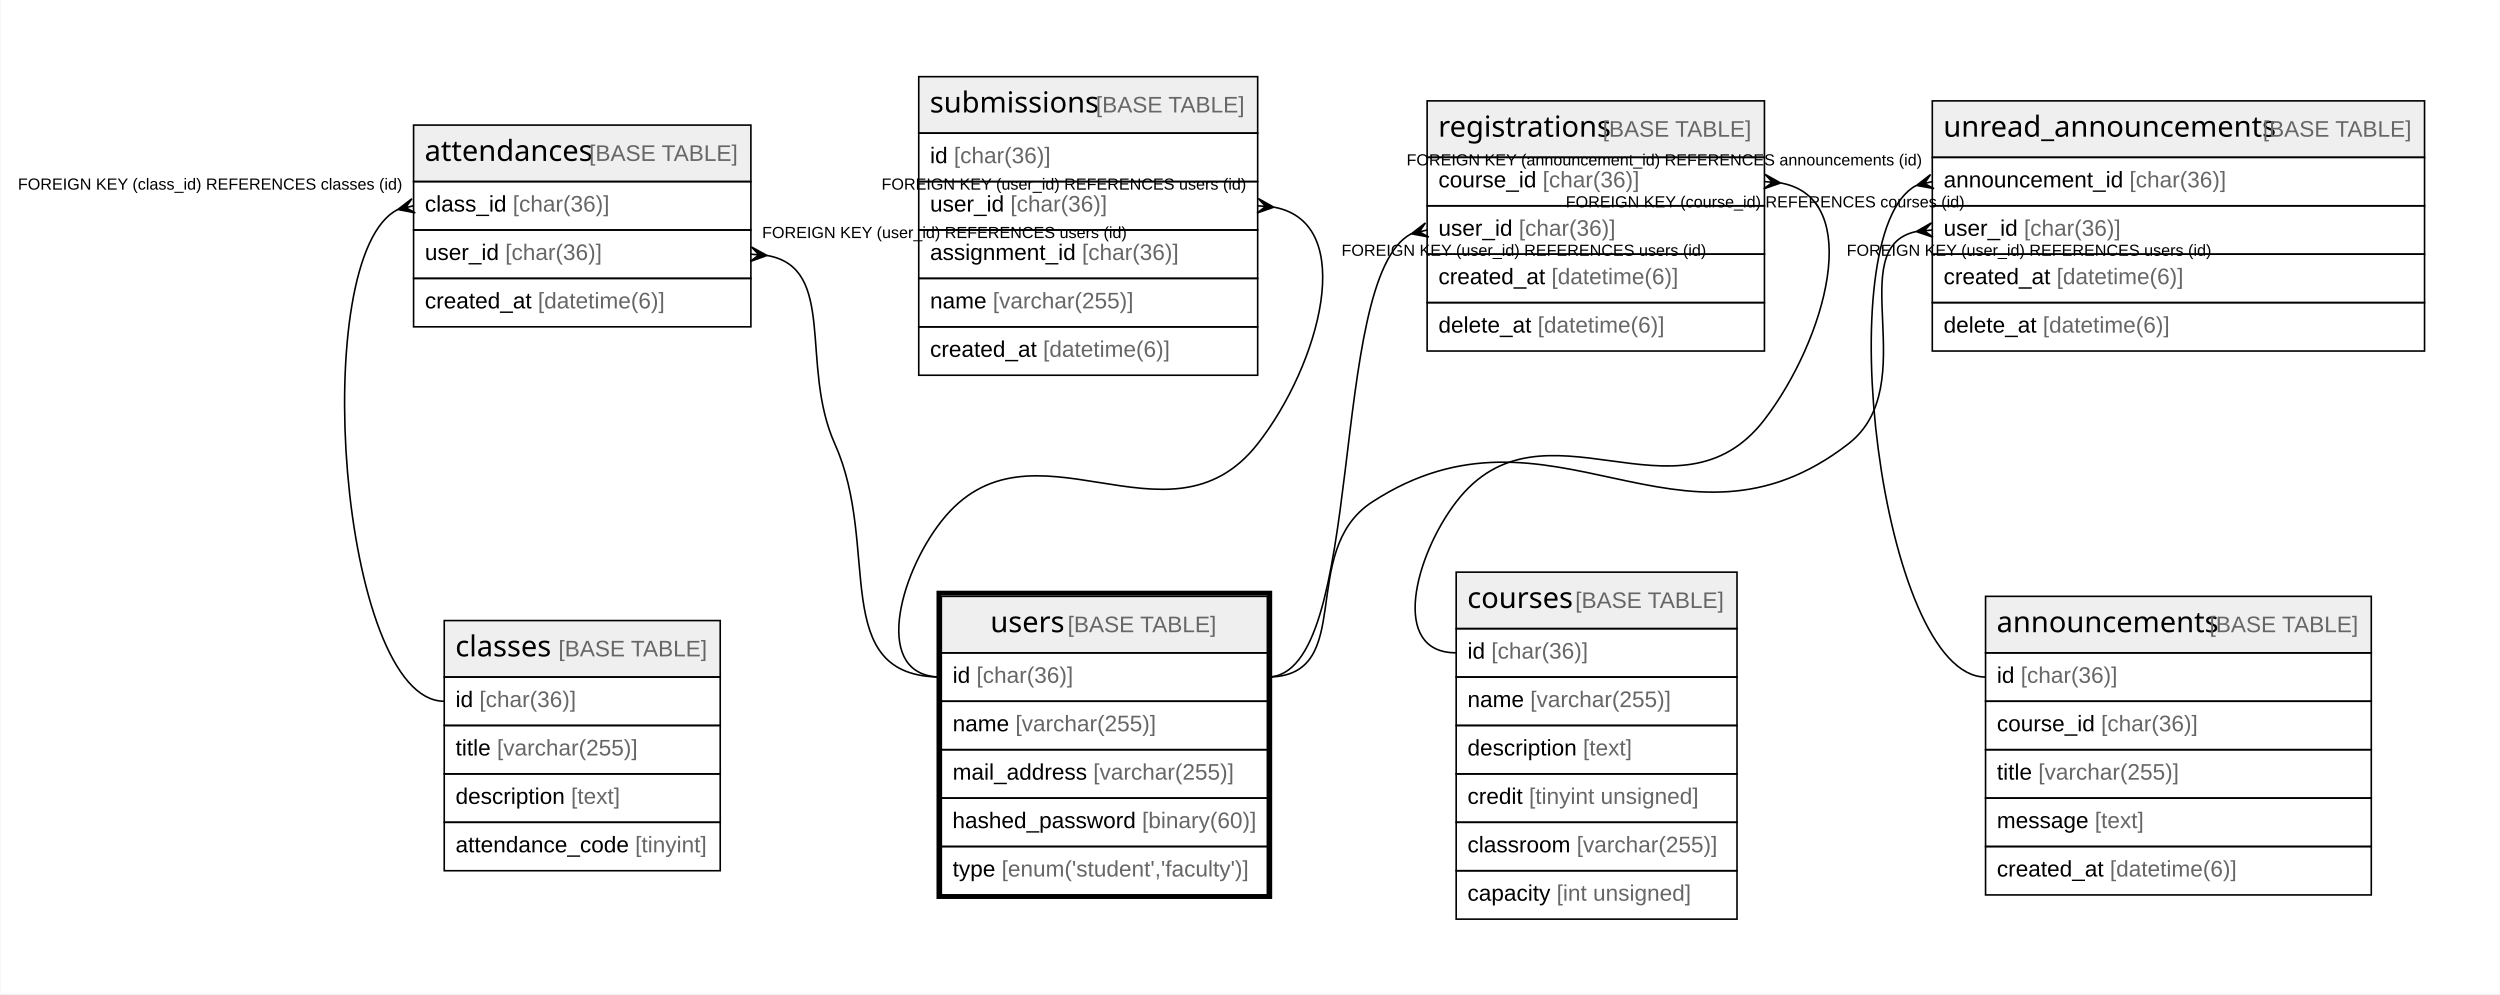
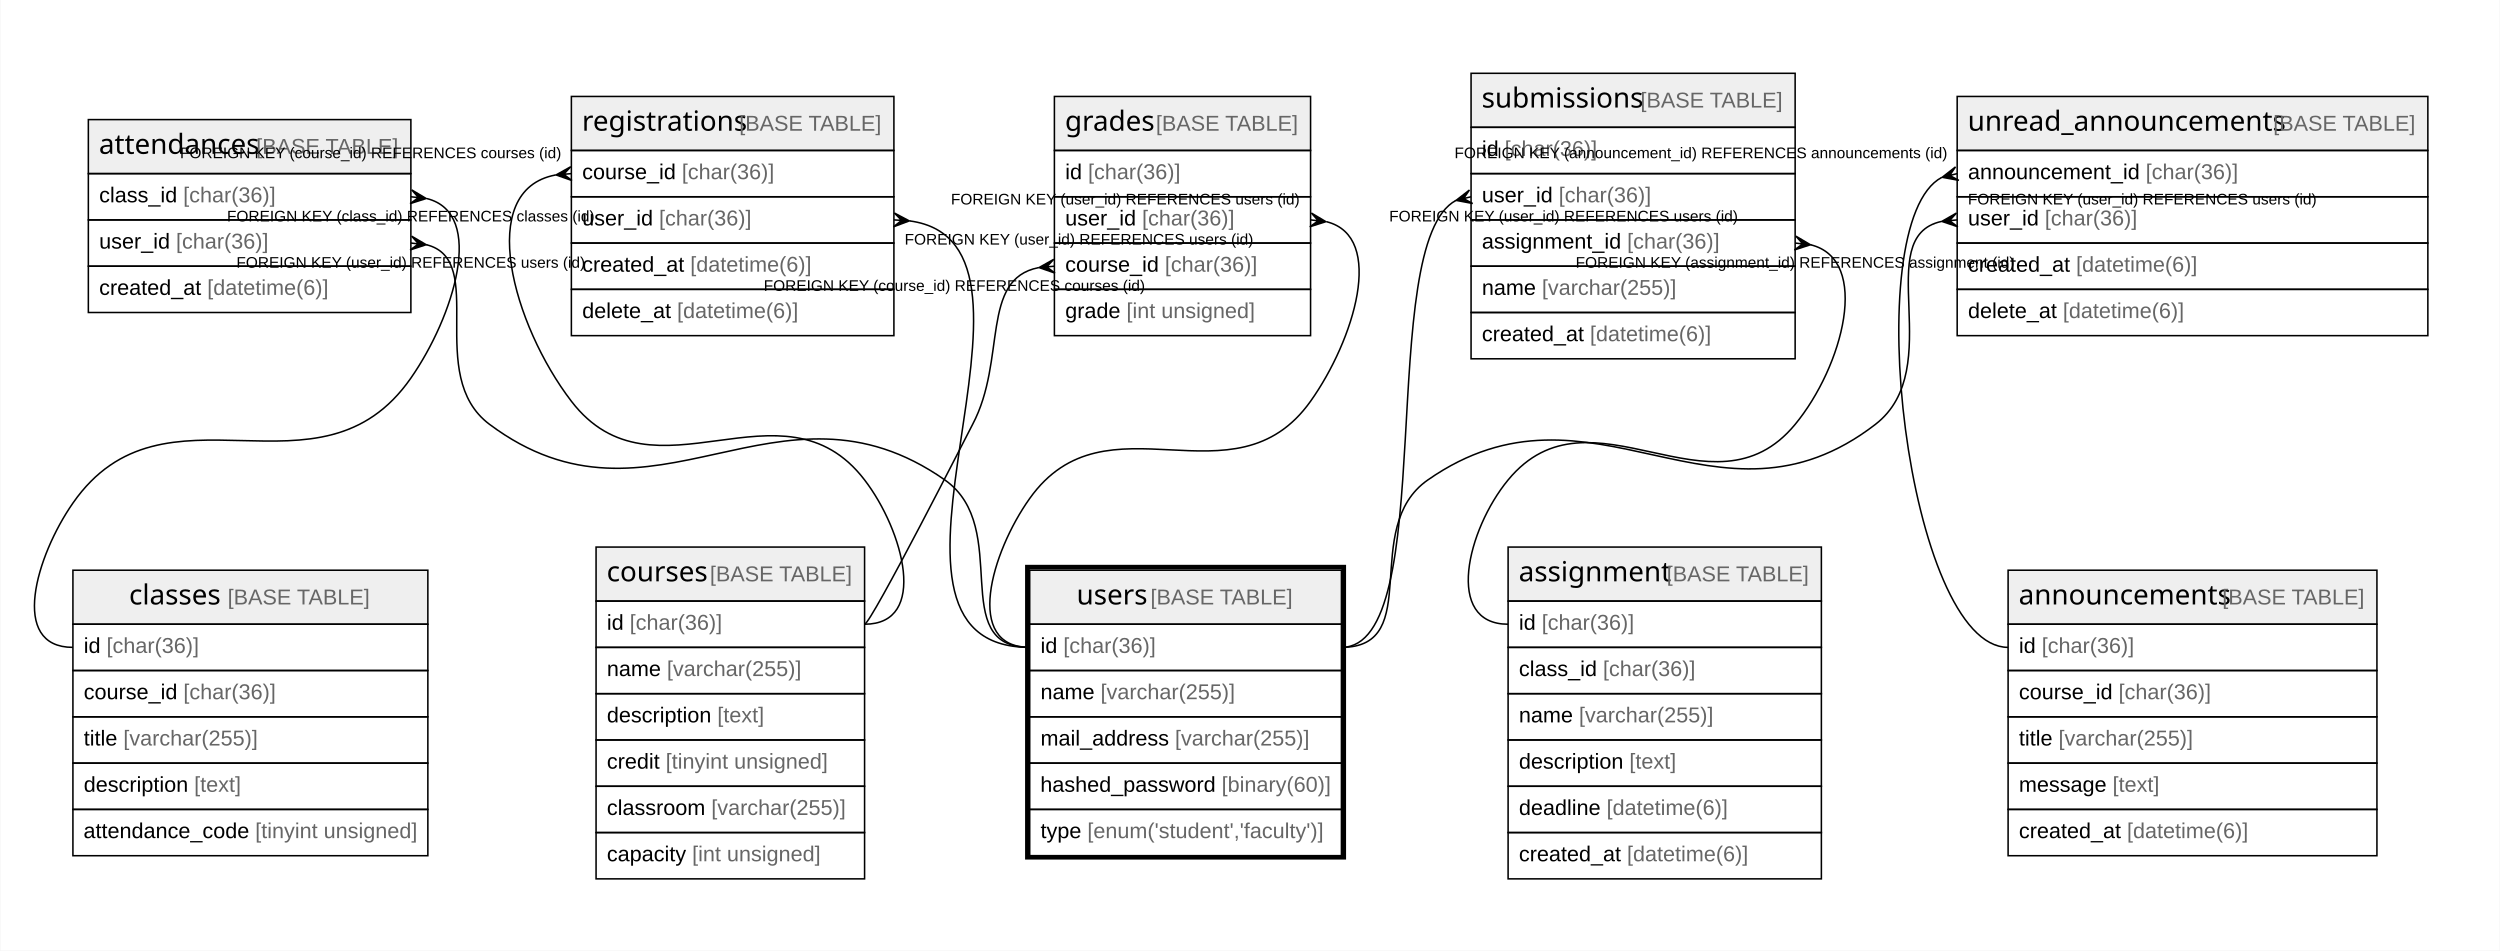
- <svg xmlns="http://www.w3.org/2000/svg" width="1549pt" height="616pt" viewBox="0.00 0.00 1548.50 616.00">
+ <svg xmlns="http://www.w3.org/2000/svg" width="1620pt" height="616pt" viewBox="0.00 0.00 1619.50 616.00">
  <g id="graph0" class="graph" transform="scale(1 1) rotate(0) translate(4 612)">
-     <polygon fill="#ffffff" stroke="transparent" points="-4,4 -4,-612 1544.5,-612 1544.5,4 -4,4" />
+     <polygon fill="#ffffff" stroke="transparent" points="-4,4 -4,-612 1615.5,-612 1615.5,4 -4,4" />
    <g id="node1" class="node">
-       <polygon fill="#efefef" stroke="transparent" points="579,-207.5 579,-242.5 781,-242.5 781,-207.5 579,-207.5" />
-       <polygon fill="none" stroke="#000000" points="579,-207.5 579,-242.5 781,-242.5 781,-207.5 579,-207.5" />
-       <text text-anchor="start" x="609.371" y="-220.3" font-family="Arial Bold" font-size="18.00" fill="#000000">users</text>
-       <text text-anchor="start" x="653.375" y="-220.3" font-family="Arial" font-size="14.00" fill="#000000"> </text>
-       <text text-anchor="start" x="657.266" y="-220.3" font-family="Arial" font-size="14.00" fill="#666666">[BASE TABLE]</text>
-       <polygon fill="none" stroke="#000000" points="579,-177.5 579,-207.5 781,-207.5 781,-177.5 579,-177.5" />
-       <text text-anchor="start" x="586" y="-188.9" font-family="Arial" font-size="14.00" fill="#000000">id </text>
-       <text text-anchor="start" x="600.78" y="-188.9" font-family="Arial" font-size="14.00" fill="#666666">[char(36)]</text>
-       <polygon fill="none" stroke="#000000" points="579,-147.5 579,-177.5 781,-177.5 781,-147.5 579,-147.5" />
-       <text text-anchor="start" x="586" y="-158.9" font-family="Arial" font-size="14.00" fill="#000000">name </text>
-       <text text-anchor="start" x="624.899" y="-158.9" font-family="Arial" font-size="14.00" fill="#666666">[varchar(255)]</text>
-       <polygon fill="none" stroke="#000000" points="579,-117.5 579,-147.5 781,-147.5 781,-117.5 579,-117.5" />
-       <text text-anchor="start" x="586" y="-128.9" font-family="Arial" font-size="14.00" fill="#000000">mail_address </text>
-       <text text-anchor="start" x="673.121" y="-128.9" font-family="Arial" font-size="14.00" fill="#666666">[varchar(255)]</text>
-       <polygon fill="none" stroke="#000000" points="579,-87.5 579,-117.5 781,-117.5 781,-87.5 579,-87.5" />
-       <text text-anchor="start" x="585.867" y="-98.9" font-family="Arial" font-size="14.00" fill="#000000">hashed_password </text>
-       <text text-anchor="start" x="703.351" y="-98.9" font-family="Arial" font-size="14.00" fill="#666666">[binary(60)]</text>
-       <polygon fill="none" stroke="#000000" points="579,-57.5 579,-87.5 781,-87.5 781,-57.5 579,-57.5" />
-       <text text-anchor="start" x="586" y="-68.9" font-family="Arial" font-size="14.00" fill="#000000">type </text>
-       <text text-anchor="start" x="616.346" y="-68.9" font-family="Arial" font-size="14.00" fill="#666666">[enum('student','faculty')]</text>
-       <polygon fill="none" stroke="#000000" stroke-width="3" points="577.5,-56.5 577.5,-244.5 782.5,-244.5 782.5,-56.5 577.5,-56.5" />
+       <polygon fill="#efefef" stroke="transparent" points="663,-207.5 663,-242.5 865,-242.5 865,-207.5 663,-207.5" />
+       <polygon fill="none" stroke="#000000" points="663,-207.5 663,-242.5 865,-242.5 865,-207.5 663,-207.5" />
+       <text text-anchor="start" x="693.371" y="-220.3" font-family="Arial Bold" font-size="18.00" fill="#000000">users</text>
+       <text text-anchor="start" x="737.375" y="-220.3" font-family="Arial" font-size="14.00" fill="#000000"> </text>
+       <text text-anchor="start" x="741.266" y="-220.3" font-family="Arial" font-size="14.00" fill="#666666">[BASE TABLE]</text>
+       <polygon fill="none" stroke="#000000" points="663,-177.5 663,-207.5 865,-207.5 865,-177.5 663,-177.5" />
+       <text text-anchor="start" x="670" y="-188.9" font-family="Arial" font-size="14.00" fill="#000000">id </text>
+       <text text-anchor="start" x="684.78" y="-188.9" font-family="Arial" font-size="14.00" fill="#666666">[char(36)]</text>
+       <polygon fill="none" stroke="#000000" points="663,-147.5 663,-177.5 865,-177.5 865,-147.5 663,-147.5" />
+       <text text-anchor="start" x="670" y="-158.9" font-family="Arial" font-size="14.00" fill="#000000">name </text>
+       <text text-anchor="start" x="708.899" y="-158.9" font-family="Arial" font-size="14.00" fill="#666666">[varchar(255)]</text>
+       <polygon fill="none" stroke="#000000" points="663,-117.5 663,-147.5 865,-147.5 865,-117.5 663,-117.5" />
+       <text text-anchor="start" x="670" y="-128.9" font-family="Arial" font-size="14.00" fill="#000000">mail_address </text>
+       <text text-anchor="start" x="757.121" y="-128.9" font-family="Arial" font-size="14.00" fill="#666666">[varchar(255)]</text>
+       <polygon fill="none" stroke="#000000" points="663,-87.5 663,-117.5 865,-117.5 865,-87.5 663,-87.5" />
+       <text text-anchor="start" x="669.867" y="-98.9" font-family="Arial" font-size="14.00" fill="#000000">hashed_password </text>
+       <text text-anchor="start" x="787.351" y="-98.9" font-family="Arial" font-size="14.00" fill="#666666">[binary(60)]</text>
+       <polygon fill="none" stroke="#000000" points="663,-57.5 663,-87.5 865,-87.5 865,-57.5 663,-57.5" />
+       <text text-anchor="start" x="670" y="-68.9" font-family="Arial" font-size="14.00" fill="#000000">type </text>
+       <text text-anchor="start" x="700.346" y="-68.9" font-family="Arial" font-size="14.00" fill="#666666">[enum('student','faculty')]</text>
+       <polygon fill="none" stroke="#000000" stroke-width="3" points="661.5,-56.5 661.5,-244.5 866.5,-244.5 866.5,-56.5 661.5,-56.5" />
    </g>
    <g id="node2" class="node">
-       <polygon fill="#efefef" stroke="transparent" points="252,-499.5 252,-534.5 461,-534.5 461,-499.5 252,-499.5" />
-       <polygon fill="none" stroke="#000000" points="252,-499.5 252,-534.5 461,-534.5 461,-499.5 252,-499.5" />
-       <text text-anchor="start" x="258.849" y="-512.3" font-family="Arial Bold" font-size="18.00" fill="#000000">attendances</text>
-       <text text-anchor="start" x="356.897" y="-512.3" font-family="Arial" font-size="14.00" fill="#000000"> </text>
-       <text text-anchor="start" x="360.788" y="-512.3" font-family="Arial" font-size="14.00" fill="#666666">[BASE TABLE]</text>
-       <polygon fill="none" stroke="#000000" points="252,-469.5 252,-499.5 461,-499.5 461,-469.5 252,-469.5" />
-       <text text-anchor="start" x="259" y="-480.9" font-family="Arial" font-size="14.00" fill="#000000">class_id </text>
-       <text text-anchor="start" x="313.452" y="-480.9" font-family="Arial" font-size="14.00" fill="#666666">[char(36)]</text>
-       <polygon fill="none" stroke="#000000" points="252,-439.5 252,-469.5 461,-469.5 461,-439.5 252,-439.5" />
-       <text text-anchor="start" x="259" y="-450.9" font-family="Arial" font-size="14.00" fill="#000000">user_id </text>
-       <text text-anchor="start" x="308.788" y="-450.9" font-family="Arial" font-size="14.00" fill="#666666">[char(36)]</text>
-       <polygon fill="none" stroke="#000000" points="252,-409.5 252,-439.5 461,-439.5 461,-409.5 252,-409.5" />
-       <text text-anchor="start" x="259" y="-420.9" font-family="Arial" font-size="14.00" fill="#000000">created_at </text>
-       <text text-anchor="start" x="329.028" y="-420.9" font-family="Arial" font-size="14.00" fill="#666666">[datetime(6)]</text>
+       <polygon fill="#efefef" stroke="transparent" points="53,-499.5 53,-534.5 262,-534.5 262,-499.5 53,-499.5" />
+       <polygon fill="none" stroke="#000000" points="53,-499.5 53,-534.5 262,-534.5 262,-499.5 53,-499.5" />
+       <text text-anchor="start" x="59.849" y="-512.3" font-family="Arial Bold" font-size="18.00" fill="#000000">attendances</text>
+       <text text-anchor="start" x="157.897" y="-512.3" font-family="Arial" font-size="14.00" fill="#000000"> </text>
+       <text text-anchor="start" x="161.788" y="-512.3" font-family="Arial" font-size="14.00" fill="#666666">[BASE TABLE]</text>
+       <polygon fill="none" stroke="#000000" points="53,-469.5 53,-499.5 262,-499.5 262,-469.5 53,-469.5" />
+       <text text-anchor="start" x="60" y="-480.9" font-family="Arial" font-size="14.00" fill="#000000">class_id </text>
+       <text text-anchor="start" x="114.452" y="-480.9" font-family="Arial" font-size="14.00" fill="#666666">[char(36)]</text>
+       <polygon fill="none" stroke="#000000" points="53,-439.5 53,-469.5 262,-469.5 262,-439.5 53,-439.5" />
+       <text text-anchor="start" x="60" y="-450.9" font-family="Arial" font-size="14.00" fill="#000000">user_id </text>
+       <text text-anchor="start" x="109.788" y="-450.9" font-family="Arial" font-size="14.00" fill="#666666">[char(36)]</text>
+       <polygon fill="none" stroke="#000000" points="53,-409.5 53,-439.5 262,-439.5 262,-409.5 53,-409.5" />
+       <text text-anchor="start" x="60" y="-420.9" font-family="Arial" font-size="14.00" fill="#000000">created_at </text>
+       <text text-anchor="start" x="130.028" y="-420.9" font-family="Arial" font-size="14.00" fill="#666666">[datetime(6)]</text>
    </g>
    <g id="edge1" class="edge">
-       <path fill="none" stroke="#000000" d="M471.012,-453.706C514.646,-446.123 491.09,-385.728 513,-337 541.954,-272.606 508.396,-192.5 579,-192.5" />
-       <polygon fill="#000000" stroke="#000000" points="470.969,-453.709 460.644,-450.014 465.984,-454.105 461,-454.5 461,-454.5 461,-454.5 465.984,-454.105 461.356,-458.986 470.969,-453.709 470.969,-453.709" />
-       <text text-anchor="start" x="467.945" y="-464.5" font-family="Arial" font-size="10.00" fill="#000000">FOREIGN KEY (user_id) REFERENCES users (id)</text>
+       <path fill="none" stroke="#000000" d="M271.966,-453.435C312.512,-443.636 270.413,-368.798 313,-337 418.836,-257.976 499.854,-376.832 608,-301 652.266,-269.961 608.936,-192.5 663,-192.5" />
+       <polygon fill="#000000" stroke="#000000" points="271.943,-453.437 261.522,-450.026 266.972,-453.969 262,-454.5 262,-454.5 262,-454.5 266.972,-453.969 262.478,-458.974 271.943,-453.437 271.943,-453.437" />
+       <text text-anchor="start" x="148.945" y="-438.5" font-family="Arial" font-size="10.00" fill="#000000">FOREIGN KEY (user_id) REFERENCES users (id)</text>
    </g>
    <g id="node3" class="node">
-       <polygon fill="#efefef" stroke="transparent" points="271,-192.5 271,-227.5 442,-227.5 442,-192.5 271,-192.5" />
-       <polygon fill="none" stroke="#000000" points="271,-192.5 271,-227.5 442,-227.5 442,-192.5 271,-192.5" />
-       <text text-anchor="start" x="277.87" y="-205.3" font-family="Arial Bold" font-size="18.00" fill="#000000">classes</text>
-       <text text-anchor="start" x="337.876" y="-205.3" font-family="Arial" font-size="14.00" fill="#000000"> </text>
-       <text text-anchor="start" x="341.767" y="-205.3" font-family="Arial" font-size="14.00" fill="#666666">[BASE TABLE]</text>
-       <polygon fill="none" stroke="#000000" points="271,-162.5 271,-192.5 442,-192.5 442,-162.5 271,-162.5" />
-       <text text-anchor="start" x="278" y="-173.9" font-family="Arial" font-size="14.00" fill="#000000">id </text>
-       <text text-anchor="start" x="292.78" y="-173.9" font-family="Arial" font-size="14.00" fill="#666666">[char(36)]</text>
-       <polygon fill="none" stroke="#000000" points="271,-132.5 271,-162.5 442,-162.5 442,-132.5 271,-132.5" />
-       <text text-anchor="start" x="278" y="-143.9" font-family="Arial" font-size="14.00" fill="#000000">title </text>
-       <text text-anchor="start" x="303.668" y="-143.9" font-family="Arial" font-size="14.00" fill="#666666">[varchar(255)]</text>
-       <polygon fill="none" stroke="#000000" points="271,-102.5 271,-132.5 442,-132.5 442,-102.5 271,-102.5" />
-       <text text-anchor="start" x="278" y="-113.9" font-family="Arial" font-size="14.00" fill="#000000">description </text>
-       <text text-anchor="start" x="349.568" y="-113.9" font-family="Arial" font-size="14.00" fill="#666666">[text]</text>
-       <polygon fill="none" stroke="#000000" points="271,-72.5 271,-102.5 442,-102.5 442,-72.5 271,-72.5" />
-       <text text-anchor="start" x="278" y="-83.9" font-family="Arial" font-size="14.00" fill="#000000">attendance_code </text>
-       <text text-anchor="start" x="389.28" y="-83.9" font-family="Arial" font-size="14.00" fill="#666666">[tinyint]</text>
+       <polygon fill="#efefef" stroke="transparent" points="43,-207.5 43,-242.5 273,-242.5 273,-207.5 43,-207.5" />
+       <polygon fill="none" stroke="#000000" points="43,-207.5 43,-242.5 273,-242.5 273,-207.5 43,-207.5" />
+       <text text-anchor="start" x="79.37" y="-220.3" font-family="Arial Bold" font-size="18.00" fill="#000000">classes</text>
+       <text text-anchor="start" x="139.376" y="-220.3" font-family="Arial" font-size="14.00" fill="#000000"> </text>
+       <text text-anchor="start" x="143.267" y="-220.3" font-family="Arial" font-size="14.00" fill="#666666">[BASE TABLE]</text>
+       <polygon fill="none" stroke="#000000" points="43,-177.5 43,-207.5 273,-207.5 273,-177.5 43,-177.5" />
+       <text text-anchor="start" x="50" y="-188.9" font-family="Arial" font-size="14.00" fill="#000000">id </text>
+       <text text-anchor="start" x="64.78" y="-188.9" font-family="Arial" font-size="14.00" fill="#666666">[char(36)]</text>
+       <polygon fill="none" stroke="#000000" points="43,-147.5 43,-177.5 273,-177.5 273,-147.5 43,-147.5" />
+       <text text-anchor="start" x="50" y="-158.9" font-family="Arial" font-size="14.00" fill="#000000">course_id </text>
+       <text text-anchor="start" x="114.571" y="-158.9" font-family="Arial" font-size="14.00" fill="#666666">[char(36)]</text>
+       <polygon fill="none" stroke="#000000" points="43,-117.5 43,-147.5 273,-147.5 273,-117.5 43,-117.5" />
+       <text text-anchor="start" x="50" y="-128.9" font-family="Arial" font-size="14.00" fill="#000000">title </text>
+       <text text-anchor="start" x="75.668" y="-128.9" font-family="Arial" font-size="14.00" fill="#666666">[varchar(255)]</text>
+       <polygon fill="none" stroke="#000000" points="43,-87.5 43,-117.5 273,-117.5 273,-87.5 43,-87.5" />
+       <text text-anchor="start" x="50" y="-98.9" font-family="Arial" font-size="14.00" fill="#000000">description </text>
+       <text text-anchor="start" x="121.568" y="-98.9" font-family="Arial" font-size="14.00" fill="#666666">[text]</text>
+       <polygon fill="none" stroke="#000000" points="43,-57.5 43,-87.5 273,-87.5 273,-57.5 43,-57.5" />
+       <text text-anchor="start" x="49.843" y="-68.9" font-family="Arial" font-size="14.00" fill="#000000">attendance_code </text>
+       <text text-anchor="start" x="161.123" y="-68.9" font-family="Arial" font-size="14.00" fill="#666666">[tinyint unsigned]</text>
    </g>
    <g id="edge2" class="edge">
-       <path fill="none" stroke="#000000" d="M242.258,-482.205C185.704,-454.112 206.118,-177.5 271,-177.5" />
-       <polygon fill="#000000" stroke="#000000" points="242.266,-482.207 250.968,-488.88 247.133,-483.354 252,-484.5 252,-484.5 252,-484.5 247.133,-483.354 253.032,-480.12 242.266,-482.207 242.266,-482.207" />
-       <text text-anchor="start" x="6.835" y="-494.5" font-family="Arial" font-size="10.00" fill="#000000">FOREIGN KEY (class_id) REFERENCES classes (id)</text>
+       <path fill="none" stroke="#000000" d="M272.422,-483.31C310.859,-473.595 289.627,-406.675 262,-367 202.697,-281.836 102.303,-371.164 43,-286 19.253,-251.898 1.444,-192.5 43,-192.5" />
+       <polygon fill="#000000" stroke="#000000" points="271.935,-483.365 261.49,-480.029 266.968,-483.933 262,-484.5 262,-484.5 262,-484.5 266.968,-483.933 262.51,-488.971 271.935,-483.365 271.935,-483.365" />
+       <text text-anchor="start" x="142.834" y="-468.5" font-family="Arial" font-size="10.00" fill="#000000">FOREIGN KEY (class_id) REFERENCES classes (id)</text>
    </g>
    <g id="node4" class="node">
-       <polygon fill="#efefef" stroke="transparent" points="880,-514.5 880,-549.5 1089,-549.5 1089,-514.5 880,-514.5" />
-       <polygon fill="none" stroke="#000000" points="880,-514.5 880,-549.5 1089,-549.5 1089,-514.5 880,-514.5" />
-       <text text-anchor="start" x="886.869" y="-527.3" font-family="Arial Bold" font-size="18.00" fill="#000000">registrations</text>
-       <text text-anchor="start" x="984.877" y="-527.3" font-family="Arial" font-size="14.00" fill="#000000"> </text>
-       <text text-anchor="start" x="988.768" y="-527.3" font-family="Arial" font-size="14.00" fill="#666666">[BASE TABLE]</text>
-       <polygon fill="none" stroke="#000000" points="880,-484.5 880,-514.5 1089,-514.5 1089,-484.5 880,-484.5" />
-       <text text-anchor="start" x="887" y="-495.9" font-family="Arial" font-size="14.00" fill="#000000">course_id </text>
-       <text text-anchor="start" x="951.571" y="-495.9" font-family="Arial" font-size="14.00" fill="#666666">[char(36)]</text>
-       <polygon fill="none" stroke="#000000" points="880,-454.5 880,-484.5 1089,-484.5 1089,-454.5 880,-454.5" />
-       <text text-anchor="start" x="887" y="-465.9" font-family="Arial" font-size="14.00" fill="#000000">user_id </text>
-       <text text-anchor="start" x="936.788" y="-465.9" font-family="Arial" font-size="14.00" fill="#666666">[char(36)]</text>
-       <polygon fill="none" stroke="#000000" points="880,-424.5 880,-454.5 1089,-454.5 1089,-424.5 880,-424.5" />
-       <text text-anchor="start" x="887" y="-435.9" font-family="Arial" font-size="14.00" fill="#000000">created_at </text>
-       <text text-anchor="start" x="957.028" y="-435.9" font-family="Arial" font-size="14.00" fill="#666666">[datetime(6)]</text>
-       <polygon fill="none" stroke="#000000" points="880,-394.5 880,-424.5 1089,-424.5 1089,-394.5 880,-394.5" />
-       <text text-anchor="start" x="887" y="-405.9" font-family="Arial" font-size="14.00" fill="#000000">delete_at </text>
-       <text text-anchor="start" x="948.474" y="-405.9" font-family="Arial" font-size="14.00" fill="#666666">[datetime(6)]</text>
+       <polygon fill="#efefef" stroke="transparent" points="679,-514.5 679,-549.5 845,-549.5 845,-514.5 679,-514.5" />
+       <polygon fill="none" stroke="#000000" points="679,-514.5 679,-549.5 845,-549.5 845,-514.5 679,-514.5" />
+       <text text-anchor="start" x="685.865" y="-527.3" font-family="Arial Bold" font-size="18.00" fill="#000000">grades</text>
+       <text text-anchor="start" x="740.882" y="-527.3" font-family="Arial" font-size="14.00" fill="#000000"> </text>
+       <text text-anchor="start" x="744.772" y="-527.3" font-family="Arial" font-size="14.00" fill="#666666">[BASE TABLE]</text>
+       <polygon fill="none" stroke="#000000" points="679,-484.5 679,-514.5 845,-514.5 845,-484.5 679,-484.5" />
+       <text text-anchor="start" x="686" y="-495.9" font-family="Arial" font-size="14.00" fill="#000000">id </text>
+       <text text-anchor="start" x="700.78" y="-495.9" font-family="Arial" font-size="14.00" fill="#666666">[char(36)]</text>
+       <polygon fill="none" stroke="#000000" points="679,-454.5 679,-484.5 845,-484.5 845,-454.5 679,-454.5" />
+       <text text-anchor="start" x="686" y="-465.9" font-family="Arial" font-size="14.00" fill="#000000">user_id </text>
+       <text text-anchor="start" x="735.788" y="-465.9" font-family="Arial" font-size="14.00" fill="#666666">[char(36)]</text>
+       <polygon fill="none" stroke="#000000" points="679,-424.5 679,-454.5 845,-454.5 845,-424.5 679,-424.5" />
+       <text text-anchor="start" x="686" y="-435.9" font-family="Arial" font-size="14.00" fill="#000000">course_id </text>
+       <text text-anchor="start" x="750.571" y="-435.9" font-family="Arial" font-size="14.00" fill="#666666">[char(36)]</text>
+       <polygon fill="none" stroke="#000000" points="679,-394.5 679,-424.5 845,-424.5 845,-394.5 679,-394.5" />
+       <text text-anchor="start" x="686" y="-405.9" font-family="Arial" font-size="14.00" fill="#000000">grade </text>
+       <text text-anchor="start" x="725.682" y="-405.9" font-family="Arial" font-size="14.00" fill="#666666">[int unsigned]</text>
    </g>
    <g id="edge3" class="edge">
-       <path fill="none" stroke="#000000" d="M870.115,-467.105C817.812,-440.032 842.794,-192.5 781,-192.5" />
-       <polygon fill="#000000" stroke="#000000" points="870.281,-467.146 878.941,-473.873 875.141,-468.323 880,-469.5 880,-469.5 880,-469.5 875.141,-468.323 881.059,-465.127 870.281,-467.146 870.281,-467.146" />
-       <text text-anchor="start" x="826.945" y="-453.5" font-family="Arial" font-size="10.00" fill="#000000">FOREIGN KEY (user_id) REFERENCES users (id)</text>
+       <path fill="none" stroke="#000000" d="M855.429,-468.305C893.921,-458.552 873.043,-391.382 845,-352 795.35,-282.273 712.65,-358.727 663,-289 638.123,-254.063 620.111,-192.5 663,-192.5" />
+       <polygon fill="#000000" stroke="#000000" points="854.935,-468.362 844.488,-465.029 849.967,-468.931 845,-469.5 845,-469.5 845,-469.5 849.967,-468.931 845.512,-473.971 854.935,-468.362 854.935,-468.362" />
+       <text text-anchor="start" x="611.945" y="-479.5" font-family="Arial" font-size="10.00" fill="#000000">FOREIGN KEY (user_id) REFERENCES users (id)</text>
    </g>
    <g id="node5" class="node">
-       <polygon fill="#efefef" stroke="transparent" points="898,-222.5 898,-257.5 1072,-257.5 1072,-222.5 898,-222.5" />
-       <polygon fill="none" stroke="#000000" points="898,-222.5 898,-257.5 1072,-257.5 1072,-222.5 898,-222.5" />
-       <text text-anchor="start" x="904.868" y="-235.3" font-family="Arial Bold" font-size="18.00" fill="#000000">courses</text>
-       <text text-anchor="start" x="967.879" y="-235.3" font-family="Arial" font-size="14.00" fill="#000000"> </text>
-       <text text-anchor="start" x="971.769" y="-235.3" font-family="Arial" font-size="14.00" fill="#666666">[BASE TABLE]</text>
-       <polygon fill="none" stroke="#000000" points="898,-192.5 898,-222.5 1072,-222.5 1072,-192.5 898,-192.5" />
-       <text text-anchor="start" x="905" y="-203.9" font-family="Arial" font-size="14.00" fill="#000000">id </text>
-       <text text-anchor="start" x="919.78" y="-203.9" font-family="Arial" font-size="14.00" fill="#666666">[char(36)]</text>
-       <polygon fill="none" stroke="#000000" points="898,-162.5 898,-192.5 1072,-192.5 1072,-162.5 898,-162.5" />
-       <text text-anchor="start" x="905" y="-173.9" font-family="Arial" font-size="14.00" fill="#000000">name </text>
-       <text text-anchor="start" x="943.899" y="-173.9" font-family="Arial" font-size="14.00" fill="#666666">[varchar(255)]</text>
-       <polygon fill="none" stroke="#000000" points="898,-132.5 898,-162.5 1072,-162.5 1072,-132.5 898,-132.5" />
-       <text text-anchor="start" x="905" y="-143.9" font-family="Arial" font-size="14.00" fill="#000000">description </text>
-       <text text-anchor="start" x="976.568" y="-143.9" font-family="Arial" font-size="14.00" fill="#666666">[text]</text>
-       <polygon fill="none" stroke="#000000" points="898,-102.5 898,-132.5 1072,-132.5 1072,-102.5 898,-102.5" />
-       <text text-anchor="start" x="905" y="-113.9" font-family="Arial" font-size="14.00" fill="#000000">credit </text>
-       <text text-anchor="start" x="943.114" y="-113.9" font-family="Arial" font-size="14.00" fill="#666666">[tinyint unsigned]</text>
-       <polygon fill="none" stroke="#000000" points="898,-72.5 898,-102.5 1072,-102.5 1072,-72.5 898,-72.5" />
-       <text text-anchor="start" x="905" y="-83.9" font-family="Arial" font-size="14.00" fill="#000000">classroom </text>
-       <text text-anchor="start" x="972.666" y="-83.9" font-family="Arial" font-size="14.00" fill="#666666">[varchar(255)]</text>
-       <polygon fill="none" stroke="#000000" points="898,-42.5 898,-72.5 1072,-72.5 1072,-42.5 898,-42.5" />
-       <text text-anchor="start" x="905" y="-53.9" font-family="Arial" font-size="14.00" fill="#000000">capacity </text>
-       <text text-anchor="start" x="960.236" y="-53.9" font-family="Arial" font-size="14.00" fill="#666666">[int unsigned]</text>
+       <polygon fill="#efefef" stroke="transparent" points="382,-222.5 382,-257.5 556,-257.5 556,-222.5 382,-222.5" />
+       <polygon fill="none" stroke="#000000" points="382,-222.5 382,-257.5 556,-257.5 556,-222.5 382,-222.5" />
+       <text text-anchor="start" x="388.868" y="-235.3" font-family="Arial Bold" font-size="18.00" fill="#000000">courses</text>
+       <text text-anchor="start" x="451.878" y="-235.3" font-family="Arial" font-size="14.00" fill="#000000"> </text>
+       <text text-anchor="start" x="455.769" y="-235.3" font-family="Arial" font-size="14.00" fill="#666666">[BASE TABLE]</text>
+       <polygon fill="none" stroke="#000000" points="382,-192.5 382,-222.5 556,-222.5 556,-192.5 382,-192.5" />
+       <text text-anchor="start" x="389" y="-203.9" font-family="Arial" font-size="14.00" fill="#000000">id </text>
+       <text text-anchor="start" x="403.78" y="-203.9" font-family="Arial" font-size="14.00" fill="#666666">[char(36)]</text>
+       <polygon fill="none" stroke="#000000" points="382,-162.5 382,-192.5 556,-192.5 556,-162.5 382,-162.5" />
+       <text text-anchor="start" x="389" y="-173.9" font-family="Arial" font-size="14.00" fill="#000000">name </text>
+       <text text-anchor="start" x="427.899" y="-173.9" font-family="Arial" font-size="14.00" fill="#666666">[varchar(255)]</text>
+       <polygon fill="none" stroke="#000000" points="382,-132.5 382,-162.5 556,-162.5 556,-132.5 382,-132.5" />
+       <text text-anchor="start" x="389" y="-143.9" font-family="Arial" font-size="14.00" fill="#000000">description </text>
+       <text text-anchor="start" x="460.568" y="-143.9" font-family="Arial" font-size="14.00" fill="#666666">[text]</text>
+       <polygon fill="none" stroke="#000000" points="382,-102.5 382,-132.5 556,-132.5 556,-102.5 382,-102.5" />
+       <text text-anchor="start" x="389" y="-113.9" font-family="Arial" font-size="14.00" fill="#000000">credit </text>
+       <text text-anchor="start" x="427.114" y="-113.9" font-family="Arial" font-size="14.00" fill="#666666">[tinyint unsigned]</text>
+       <polygon fill="none" stroke="#000000" points="382,-72.5 382,-102.5 556,-102.5 556,-72.5 382,-72.5" />
+       <text text-anchor="start" x="389" y="-83.9" font-family="Arial" font-size="14.00" fill="#000000">classroom </text>
+       <text text-anchor="start" x="456.666" y="-83.9" font-family="Arial" font-size="14.00" fill="#666666">[varchar(255)]</text>
+       <polygon fill="none" stroke="#000000" points="382,-42.5 382,-72.5 556,-72.5 556,-42.5 382,-42.5" />
+       <text text-anchor="start" x="389" y="-53.9" font-family="Arial" font-size="14.00" fill="#000000">capacity </text>
+       <text text-anchor="start" x="444.236" y="-53.9" font-family="Arial" font-size="14.00" fill="#666666">[int unsigned]</text>
    </g>
    <g id="edge4" class="edge">
-       <path fill="none" stroke="#000000" d="M1099.276,-498.606C1151.607,-488.82 1126.669,-401.046 1089,-352 1035.482,-282.317 951.518,-370.683 898,-301 872.688,-268.043 856.444,-207.5 898,-207.5" />
-       <polygon fill="#000000" stroke="#000000" points="1098.962,-498.633 1088.61,-495.017 1093.981,-499.067 1089,-499.5 1089,-499.5 1089,-499.5 1093.981,-499.067 1089.39,-503.983 1098.962,-498.633 1098.962,-498.633" />
-       <text text-anchor="start" x="965.886" y="-483.5" font-family="Arial" font-size="10.00" fill="#000000">FOREIGN KEY (course_id) REFERENCES courses (id)</text>
+       <path fill="none" stroke="#000000" d="M668.747,-438.584C630.764,-431.08 648.193,-378.973 626,-337 624.089,-333.385 560.089,-207.5 556,-207.5" />
+       <polygon fill="#000000" stroke="#000000" points="669.04,-438.61 678.599,-443.982 674.02,-439.055 679,-439.5 679,-439.5 679,-439.5 674.02,-439.055 679.401,-435.018 669.04,-438.61 669.04,-438.61" />
+       <text text-anchor="start" x="490.636" y="-423.5" font-family="Arial" font-size="10.00" fill="#000000">FOREIGN KEY (course_id) REFERENCES courses (id)</text>
    </g>
    <g id="node6" class="node">
-       <polygon fill="#efefef" stroke="transparent" points="565,-529.5 565,-564.5 775,-564.5 775,-529.5 565,-529.5" />
-       <polygon fill="none" stroke="#000000" points="565,-529.5 565,-564.5 775,-564.5 775,-529.5 565,-529.5" />
-       <text text-anchor="start" x="571.87" y="-542.3" font-family="Arial Bold" font-size="18.00" fill="#000000">submissions</text>
-       <text text-anchor="start" x="670.876" y="-542.3" font-family="Arial" font-size="14.00" fill="#000000"> </text>
-       <text text-anchor="start" x="674.766" y="-542.3" font-family="Arial" font-size="14.00" fill="#666666">[BASE TABLE]</text>
-       <polygon fill="none" stroke="#000000" points="565,-499.5 565,-529.5 775,-529.5 775,-499.5 565,-499.5" />
-       <text text-anchor="start" x="572" y="-510.9" font-family="Arial" font-size="14.00" fill="#000000">id </text>
-       <text text-anchor="start" x="586.78" y="-510.9" font-family="Arial" font-size="14.00" fill="#666666">[char(36)]</text>
-       <polygon fill="none" stroke="#000000" points="565,-469.5 565,-499.5 775,-499.5 775,-469.5 565,-469.5" />
-       <text text-anchor="start" x="572" y="-480.9" font-family="Arial" font-size="14.00" fill="#000000">user_id </text>
-       <text text-anchor="start" x="621.788" y="-480.9" font-family="Arial" font-size="14.00" fill="#666666">[char(36)]</text>
-       <polygon fill="none" stroke="#000000" points="565,-439.5 565,-469.5 775,-469.5 775,-439.5 565,-439.5" />
-       <text text-anchor="start" x="572" y="-450.9" font-family="Arial" font-size="14.00" fill="#000000">assignment_id </text>
-       <text text-anchor="start" x="666.133" y="-450.9" font-family="Arial" font-size="14.00" fill="#666666">[char(36)]</text>
-       <polygon fill="none" stroke="#000000" points="565,-409.5 565,-439.5 775,-439.5 775,-409.5 565,-409.5" />
-       <text text-anchor="start" x="572" y="-420.9" font-family="Arial" font-size="14.00" fill="#000000">name </text>
-       <text text-anchor="start" x="610.899" y="-420.9" font-family="Arial" font-size="14.00" fill="#666666">[varchar(255)]</text>
-       <polygon fill="none" stroke="#000000" points="565,-379.5 565,-409.5 775,-409.5 775,-379.5 565,-379.5" />
-       <text text-anchor="start" x="572" y="-390.9" font-family="Arial" font-size="14.00" fill="#000000">created_at </text>
-       <text text-anchor="start" x="642.028" y="-390.9" font-family="Arial" font-size="14.00" fill="#666666">[datetime(6)]</text>
+       <polygon fill="#efefef" stroke="transparent" points="366,-514.5 366,-549.5 575,-549.5 575,-514.5 366,-514.5" />
+       <polygon fill="none" stroke="#000000" points="366,-514.5 366,-549.5 575,-549.5 575,-514.5 366,-514.5" />
+       <text text-anchor="start" x="372.869" y="-527.3" font-family="Arial Bold" font-size="18.00" fill="#000000">registrations</text>
+       <text text-anchor="start" x="470.877" y="-527.3" font-family="Arial" font-size="14.00" fill="#000000"> </text>
+       <text text-anchor="start" x="474.768" y="-527.3" font-family="Arial" font-size="14.00" fill="#666666">[BASE TABLE]</text>
+       <polygon fill="none" stroke="#000000" points="366,-484.5 366,-514.5 575,-514.5 575,-484.5 366,-484.5" />
+       <text text-anchor="start" x="373" y="-495.9" font-family="Arial" font-size="14.00" fill="#000000">course_id </text>
+       <text text-anchor="start" x="437.571" y="-495.9" font-family="Arial" font-size="14.00" fill="#666666">[char(36)]</text>
+       <polygon fill="none" stroke="#000000" points="366,-454.5 366,-484.5 575,-484.5 575,-454.5 366,-454.5" />
+       <text text-anchor="start" x="373" y="-465.9" font-family="Arial" font-size="14.00" fill="#000000">user_id </text>
+       <text text-anchor="start" x="422.788" y="-465.9" font-family="Arial" font-size="14.00" fill="#666666">[char(36)]</text>
+       <polygon fill="none" stroke="#000000" points="366,-424.5 366,-454.5 575,-454.5 575,-424.5 366,-424.5" />
+       <text text-anchor="start" x="373" y="-435.9" font-family="Arial" font-size="14.00" fill="#000000">created_at </text>
+       <text text-anchor="start" x="443.028" y="-435.9" font-family="Arial" font-size="14.00" fill="#666666">[datetime(6)]</text>
+       <polygon fill="none" stroke="#000000" points="366,-394.5 366,-424.5 575,-424.5 575,-394.5 366,-394.5" />
+       <text text-anchor="start" x="373" y="-405.9" font-family="Arial" font-size="14.00" fill="#000000">delete_at </text>
+       <text text-anchor="start" x="434.474" y="-405.9" font-family="Arial" font-size="14.00" fill="#666666">[datetime(6)]</text>
    </g>
    <g id="edge5" class="edge">
-       <path fill="none" stroke="#000000" d="M785.281,-483.602C837.664,-473.776 813.176,-385.653 775,-337 719.637,-266.442 634.363,-359.558 579,-289 552.524,-255.258 536.111,-192.5 579,-192.5" />
-       <polygon fill="#000000" stroke="#000000" points="784.962,-483.63 774.609,-480.017 779.981,-484.065 775,-484.5 775,-484.5 775,-484.5 779.981,-484.065 775.391,-488.983 784.962,-483.63 784.962,-483.63" />
-       <text text-anchor="start" x="541.945" y="-494.5" font-family="Arial" font-size="10.00" fill="#000000">FOREIGN KEY (user_id) REFERENCES users (id)</text>
+       <path fill="none" stroke="#000000" d="M585.268,-468.846C694.766,-454.033 537.484,-192.5 663,-192.5" />
+       <polygon fill="#000000" stroke="#000000" points="584.98,-468.864 574.714,-465.009 579.99,-469.182 575,-469.5 575,-469.5 575,-469.5 579.99,-469.182 575.286,-473.991 584.98,-468.864 584.98,-468.864" />
+       <text text-anchor="start" x="581.945" y="-453.5" font-family="Arial" font-size="10.00" fill="#000000">FOREIGN KEY (user_id) REFERENCES users (id)</text>
+     </g>
+     <g id="edge6" class="edge">
+       <path fill="none" stroke="#000000" d="M355.725,-498.606C303.397,-488.823 328.363,-401.071 366,-352 419.211,-282.623 502.789,-370.377 556,-301 581.29,-268.026 597.556,-207.5 556,-207.5" />
+       <polygon fill="#000000" stroke="#000000" points="356.038,-498.633 365.61,-503.983 361.019,-499.067 366,-499.5 366,-499.5 366,-499.5 361.019,-499.067 366.39,-495.017 356.038,-498.633 356.038,-498.633" />
+       <text text-anchor="start" x="112.386" y="-509.5" font-family="Arial" font-size="10.00" fill="#000000">FOREIGN KEY (course_id) REFERENCES courses (id)</text>
    </g>
    <g id="node7" class="node">
-       <polygon fill="#efefef" stroke="transparent" points="1193,-514.5 1193,-549.5 1498,-549.5 1498,-514.5 1193,-514.5" />
-       <polygon fill="none" stroke="#000000" points="1193,-514.5 1193,-549.5 1498,-549.5 1498,-514.5 1193,-514.5" />
-       <text text-anchor="start" x="1199.833" y="-527.3" font-family="Arial Bold" font-size="18.00" fill="#000000">unread_announcements</text>
-       <text text-anchor="start" x="1393.913" y="-527.3" font-family="Arial" font-size="14.00" fill="#000000"> </text>
-       <text text-anchor="start" x="1397.803" y="-527.3" font-family="Arial" font-size="14.00" fill="#666666">[BASE TABLE]</text>
-       <polygon fill="none" stroke="#000000" points="1193,-484.5 1193,-514.5 1498,-514.5 1498,-484.5 1193,-484.5" />
-       <text text-anchor="start" x="1200" y="-495.9" font-family="Arial" font-size="14.00" fill="#000000">announcement_id </text>
-       <text text-anchor="start" x="1315.157" y="-495.9" font-family="Arial" font-size="14.00" fill="#666666">[char(36)]</text>
-       <polygon fill="none" stroke="#000000" points="1193,-454.5 1193,-484.5 1498,-484.5 1498,-454.5 1193,-454.5" />
-       <text text-anchor="start" x="1200" y="-465.9" font-family="Arial" font-size="14.00" fill="#000000">user_id </text>
-       <text text-anchor="start" x="1249.788" y="-465.9" font-family="Arial" font-size="14.00" fill="#666666">[char(36)]</text>
-       <polygon fill="none" stroke="#000000" points="1193,-424.5 1193,-454.5 1498,-454.5 1498,-424.5 1193,-424.5" />
-       <text text-anchor="start" x="1200" y="-435.9" font-family="Arial" font-size="14.00" fill="#000000">created_at </text>
-       <text text-anchor="start" x="1270.028" y="-435.9" font-family="Arial" font-size="14.00" fill="#666666">[datetime(6)]</text>
-       <polygon fill="none" stroke="#000000" points="1193,-394.5 1193,-424.5 1498,-424.5 1498,-394.5 1193,-394.5" />
-       <text text-anchor="start" x="1200" y="-405.9" font-family="Arial" font-size="14.00" fill="#000000">delete_at </text>
-       <text text-anchor="start" x="1261.474" y="-405.9" font-family="Arial" font-size="14.00" fill="#666666">[datetime(6)]</text>
-     </g>
-     <g id="edge6" class="edge">
-       <path fill="none" stroke="#000000" d="M1182.826,-468.502C1136.75,-458.348 1187.982,-373.397 1141,-337 1036.584,-256.109 956.754,-372.97 846,-301 798.864,-270.37 837.213,-192.5 781,-192.5" />
-       <polygon fill="#000000" stroke="#000000" points="1183.048,-468.524 1192.561,-473.978 1188.024,-469.012 1193,-469.5 1193,-469.5 1193,-469.5 1188.024,-469.012 1193.439,-465.022 1183.048,-468.524 1183.048,-468.524" />
-       <text text-anchor="start" x="1139.945" y="-453.5" font-family="Arial" font-size="10.00" fill="#000000">FOREIGN KEY (user_id) REFERENCES users (id)</text>
+       <polygon fill="#efefef" stroke="transparent" points="949,-529.5 949,-564.5 1159,-564.5 1159,-529.5 949,-529.5" />
+       <polygon fill="none" stroke="#000000" points="949,-529.5 949,-564.5 1159,-564.5 1159,-529.5 949,-529.5" />
+       <text text-anchor="start" x="955.87" y="-542.3" font-family="Arial Bold" font-size="18.00" fill="#000000">submissions</text>
+       <text text-anchor="start" x="1054.876" y="-542.3" font-family="Arial" font-size="14.00" fill="#000000"> </text>
+       <text text-anchor="start" x="1058.766" y="-542.3" font-family="Arial" font-size="14.00" fill="#666666">[BASE TABLE]</text>
+       <polygon fill="none" stroke="#000000" points="949,-499.5 949,-529.5 1159,-529.5 1159,-499.5 949,-499.5" />
+       <text text-anchor="start" x="956" y="-510.9" font-family="Arial" font-size="14.00" fill="#000000">id </text>
+       <text text-anchor="start" x="970.78" y="-510.9" font-family="Arial" font-size="14.00" fill="#666666">[char(36)]</text>
+       <polygon fill="none" stroke="#000000" points="949,-469.5 949,-499.5 1159,-499.5 1159,-469.5 949,-469.5" />
+       <text text-anchor="start" x="956" y="-480.9" font-family="Arial" font-size="14.00" fill="#000000">user_id </text>
+       <text text-anchor="start" x="1005.788" y="-480.9" font-family="Arial" font-size="14.00" fill="#666666">[char(36)]</text>
+       <polygon fill="none" stroke="#000000" points="949,-439.5 949,-469.5 1159,-469.5 1159,-439.5 949,-439.5" />
+       <text text-anchor="start" x="956" y="-450.9" font-family="Arial" font-size="14.00" fill="#000000">assignment_id </text>
+       <text text-anchor="start" x="1050.133" y="-450.9" font-family="Arial" font-size="14.00" fill="#666666">[char(36)]</text>
+       <polygon fill="none" stroke="#000000" points="949,-409.5 949,-439.5 1159,-439.5 1159,-409.5 949,-409.5" />
+       <text text-anchor="start" x="956" y="-420.9" font-family="Arial" font-size="14.00" fill="#000000">name </text>
+       <text text-anchor="start" x="994.899" y="-420.9" font-family="Arial" font-size="14.00" fill="#666666">[varchar(255)]</text>
+       <polygon fill="none" stroke="#000000" points="949,-379.5 949,-409.5 1159,-409.5 1159,-379.5 949,-379.5" />
+       <text text-anchor="start" x="956" y="-390.9" font-family="Arial" font-size="14.00" fill="#000000">created_at </text>
+       <text text-anchor="start" x="1026.028" y="-390.9" font-family="Arial" font-size="14.00" fill="#666666">[datetime(6)]</text>
+     </g>
+     <g id="edge7" class="edge">
+       <path fill="none" stroke="#000000" d="M939.272,-482.15C886.533,-454.515 928.96,-192.5 865,-192.5" />
+       <polygon fill="#000000" stroke="#000000" points="939.28,-482.151 947.943,-488.874 944.14,-483.326 949,-484.5 949,-484.5 949,-484.5 944.14,-483.326 950.057,-480.126 939.28,-482.151 939.28,-482.151" />
+       <text text-anchor="start" x="895.945" y="-468.5" font-family="Arial" font-size="10.00" fill="#000000">FOREIGN KEY (user_id) REFERENCES users (id)</text>
    </g>
    <g id="node8" class="node">
-       <polygon fill="#efefef" stroke="transparent" points="1226,-207.5 1226,-242.5 1465,-242.5 1465,-207.5 1226,-207.5" />
-       <polygon fill="none" stroke="#000000" points="1226,-207.5 1226,-242.5 1465,-242.5 1465,-207.5 1226,-207.5" />
-       <text text-anchor="start" x="1232.848" y="-220.3" font-family="Arial Bold" font-size="18.00" fill="#000000">announcements</text>
-       <text text-anchor="start" x="1360.898" y="-220.3" font-family="Arial" font-size="14.00" fill="#000000"> </text>
-       <text text-anchor="start" x="1364.789" y="-220.3" font-family="Arial" font-size="14.00" fill="#666666">[BASE TABLE]</text>
-       <polygon fill="none" stroke="#000000" points="1226,-177.5 1226,-207.5 1465,-207.5 1465,-177.5 1226,-177.5" />
-       <text text-anchor="start" x="1233" y="-188.9" font-family="Arial" font-size="14.00" fill="#000000">id </text>
-       <text text-anchor="start" x="1247.78" y="-188.9" font-family="Arial" font-size="14.00" fill="#666666">[char(36)]</text>
-       <polygon fill="none" stroke="#000000" points="1226,-147.5 1226,-177.5 1465,-177.5 1465,-147.5 1226,-147.5" />
-       <text text-anchor="start" x="1233" y="-158.9" font-family="Arial" font-size="14.00" fill="#000000">course_id </text>
-       <text text-anchor="start" x="1297.571" y="-158.9" font-family="Arial" font-size="14.00" fill="#666666">[char(36)]</text>
-       <polygon fill="none" stroke="#000000" points="1226,-117.5 1226,-147.5 1465,-147.5 1465,-117.5 1226,-117.5" />
-       <text text-anchor="start" x="1233" y="-128.9" font-family="Arial" font-size="14.00" fill="#000000">title </text>
-       <text text-anchor="start" x="1258.668" y="-128.9" font-family="Arial" font-size="14.00" fill="#666666">[varchar(255)]</text>
-       <polygon fill="none" stroke="#000000" points="1226,-87.5 1226,-117.5 1465,-117.5 1465,-87.5 1226,-87.5" />
-       <text text-anchor="start" x="1233" y="-98.9" font-family="Arial" font-size="14.00" fill="#000000">message </text>
-       <text text-anchor="start" x="1293.682" y="-98.9" font-family="Arial" font-size="14.00" fill="#666666">[text]</text>
-       <polygon fill="none" stroke="#000000" points="1226,-57.5 1226,-87.5 1465,-87.5 1465,-57.5 1226,-57.5" />
-       <text text-anchor="start" x="1233" y="-68.9" font-family="Arial" font-size="14.00" fill="#000000">created_at </text>
-       <text text-anchor="start" x="1303.028" y="-68.9" font-family="Arial" font-size="14.00" fill="#666666">[datetime(6)]</text>
-     </g>
-     <g id="edge7" class="edge">
-       <path fill="none" stroke="#000000" d="M1182.983,-497.029C1127.964,-467.975 1161.003,-192.5 1226,-192.5" />
-       <polygon fill="#000000" stroke="#000000" points="1183.291,-497.105 1191.922,-503.869 1188.146,-498.302 1193,-499.5 1193,-499.5 1193,-499.5 1188.146,-498.302 1194.078,-495.131 1183.291,-497.105 1183.291,-497.105" />
-       <text text-anchor="start" x="867.253" y="-509.5" font-family="Arial" font-size="10.00" fill="#000000">FOREIGN KEY (announcement_id) REFERENCES announcements (id)</text>
+       <polygon fill="#efefef" stroke="transparent" points="973,-222.5 973,-257.5 1176,-257.5 1176,-222.5 973,-222.5" />
+       <polygon fill="none" stroke="#000000" points="973,-222.5 973,-257.5 1176,-257.5 1176,-222.5 973,-222.5" />
+       <text text-anchor="start" x="979.863" y="-235.3" font-family="Arial Bold" font-size="18.00" fill="#000000">assignment</text>
+       <text text-anchor="start" x="1071.883" y="-235.3" font-family="Arial" font-size="14.00" fill="#000000"> </text>
+       <text text-anchor="start" x="1075.774" y="-235.3" font-family="Arial" font-size="14.00" fill="#666666">[BASE TABLE]</text>
+       <polygon fill="none" stroke="#000000" points="973,-192.5 973,-222.5 1176,-222.5 1176,-192.5 973,-192.5" />
+       <text text-anchor="start" x="980" y="-203.9" font-family="Arial" font-size="14.00" fill="#000000">id </text>
+       <text text-anchor="start" x="994.78" y="-203.9" font-family="Arial" font-size="14.00" fill="#666666">[char(36)]</text>
+       <polygon fill="none" stroke="#000000" points="973,-162.5 973,-192.5 1176,-192.5 1176,-162.5 973,-162.5" />
+       <text text-anchor="start" x="980" y="-173.9" font-family="Arial" font-size="14.00" fill="#000000">class_id </text>
+       <text text-anchor="start" x="1034.452" y="-173.9" font-family="Arial" font-size="14.00" fill="#666666">[char(36)]</text>
+       <polygon fill="none" stroke="#000000" points="973,-132.5 973,-162.5 1176,-162.5 1176,-132.5 973,-132.5" />
+       <text text-anchor="start" x="980" y="-143.9" font-family="Arial" font-size="14.00" fill="#000000">name </text>
+       <text text-anchor="start" x="1018.899" y="-143.9" font-family="Arial" font-size="14.00" fill="#666666">[varchar(255)]</text>
+       <polygon fill="none" stroke="#000000" points="973,-102.5 973,-132.5 1176,-132.5 1176,-102.5 973,-102.5" />
+       <text text-anchor="start" x="980" y="-113.9" font-family="Arial" font-size="14.00" fill="#000000">description </text>
+       <text text-anchor="start" x="1051.568" y="-113.9" font-family="Arial" font-size="14.00" fill="#666666">[text]</text>
+       <polygon fill="none" stroke="#000000" points="973,-72.5 973,-102.5 1176,-102.5 1176,-72.5 973,-72.5" />
+       <text text-anchor="start" x="980" y="-83.9" font-family="Arial" font-size="14.00" fill="#000000">deadline </text>
+       <text text-anchor="start" x="1036.799" y="-83.9" font-family="Arial" font-size="14.00" fill="#666666">[datetime(6)]</text>
+       <polygon fill="none" stroke="#000000" points="973,-42.5 973,-72.5 1176,-72.5 1176,-42.5 973,-42.5" />
+       <text text-anchor="start" x="980" y="-53.9" font-family="Arial" font-size="14.00" fill="#000000">created_at </text>
+       <text text-anchor="start" x="1050.028" y="-53.9" font-family="Arial" font-size="14.00" fill="#666666">[datetime(6)]</text>
+     </g>
+     <g id="edge8" class="edge">
+       <path fill="none" stroke="#000000" d="M1168.979,-453.394C1208.482,-443.824 1189.897,-374.45 1159,-337 1105.416,-272.05 1026.584,-365.95 973,-301 946.555,-268.945 931.444,-207.5 973,-207.5" />
+       <polygon fill="#000000" stroke="#000000" points="1168.939,-453.399 1158.505,-450.027 1163.97,-453.949 1159,-454.5 1159,-454.5 1159,-454.5 1163.97,-453.949 1159.495,-458.973 1168.939,-453.399 1168.939,-453.399" />
+       <text text-anchor="start" x="1016.77" y="-438.5" font-family="Arial" font-size="10.00" fill="#000000">FOREIGN KEY (assignment_id) REFERENCES assignment (id)</text>
+     </g>
+     <g id="node9" class="node">
+       <polygon fill="#efefef" stroke="transparent" points="1264,-514.5 1264,-549.5 1569,-549.5 1569,-514.5 1264,-514.5" />
+       <polygon fill="none" stroke="#000000" points="1264,-514.5 1264,-549.5 1569,-549.5 1569,-514.5 1264,-514.5" />
+       <text text-anchor="start" x="1270.833" y="-527.3" font-family="Arial Bold" font-size="18.00" fill="#000000">unread_announcements</text>
+       <text text-anchor="start" x="1464.913" y="-527.3" font-family="Arial" font-size="14.00" fill="#000000"> </text>
+       <text text-anchor="start" x="1468.803" y="-527.3" font-family="Arial" font-size="14.00" fill="#666666">[BASE TABLE]</text>
+       <polygon fill="none" stroke="#000000" points="1264,-484.5 1264,-514.5 1569,-514.5 1569,-484.5 1264,-484.5" />
+       <text text-anchor="start" x="1271" y="-495.9" font-family="Arial" font-size="14.00" fill="#000000">announcement_id </text>
+       <text text-anchor="start" x="1386.157" y="-495.9" font-family="Arial" font-size="14.00" fill="#666666">[char(36)]</text>
+       <polygon fill="none" stroke="#000000" points="1264,-454.5 1264,-484.5 1569,-484.5 1569,-454.5 1264,-454.5" />
+       <text text-anchor="start" x="1271" y="-465.9" font-family="Arial" font-size="14.00" fill="#000000">user_id </text>
+       <text text-anchor="start" x="1320.788" y="-465.9" font-family="Arial" font-size="14.00" fill="#666666">[char(36)]</text>
+       <polygon fill="none" stroke="#000000" points="1264,-424.5 1264,-454.5 1569,-454.5 1569,-424.5 1264,-424.5" />
+       <text text-anchor="start" x="1271" y="-435.9" font-family="Arial" font-size="14.00" fill="#000000">created_at </text>
+       <text text-anchor="start" x="1341.028" y="-435.9" font-family="Arial" font-size="14.00" fill="#666666">[datetime(6)]</text>
+       <polygon fill="none" stroke="#000000" points="1264,-394.5 1264,-424.5 1569,-424.5 1569,-394.5 1264,-394.5" />
+       <text text-anchor="start" x="1271" y="-405.9" font-family="Arial" font-size="14.00" fill="#000000">delete_at </text>
+       <text text-anchor="start" x="1332.474" y="-405.9" font-family="Arial" font-size="14.00" fill="#666666">[datetime(6)]</text>
+     </g>
+     <g id="edge9" class="edge">
+       <path fill="none" stroke="#000000" d="M1253.792,-468.502C1207.513,-458.347 1258.185,-373.386 1211,-337 1108.151,-257.688 1027.535,-375.288 921,-301 876.487,-269.961 919.266,-192.5 865,-192.5" />
+       <polygon fill="#000000" stroke="#000000" points="1254.047,-468.527 1263.562,-473.979 1259.024,-469.013 1264,-469.5 1264,-469.5 1264,-469.5 1259.024,-469.013 1264.438,-465.021 1254.047,-468.527 1254.047,-468.527" />
+       <text text-anchor="start" x="1270.945" y="-479.5" font-family="Arial" font-size="10.00" fill="#000000">FOREIGN KEY (user_id) REFERENCES users (id)</text>
+     </g>
+     <g id="node10" class="node">
+       <polygon fill="#efefef" stroke="transparent" points="1297,-207.5 1297,-242.5 1536,-242.5 1536,-207.5 1297,-207.5" />
+       <polygon fill="none" stroke="#000000" points="1297,-207.5 1297,-242.5 1536,-242.5 1536,-207.5 1297,-207.5" />
+       <text text-anchor="start" x="1303.848" y="-220.3" font-family="Arial Bold" font-size="18.00" fill="#000000">announcements</text>
+       <text text-anchor="start" x="1431.898" y="-220.3" font-family="Arial" font-size="14.00" fill="#000000"> </text>
+       <text text-anchor="start" x="1435.789" y="-220.3" font-family="Arial" font-size="14.00" fill="#666666">[BASE TABLE]</text>
+       <polygon fill="none" stroke="#000000" points="1297,-177.5 1297,-207.5 1536,-207.5 1536,-177.5 1297,-177.5" />
+       <text text-anchor="start" x="1304" y="-188.9" font-family="Arial" font-size="14.00" fill="#000000">id </text>
+       <text text-anchor="start" x="1318.78" y="-188.9" font-family="Arial" font-size="14.00" fill="#666666">[char(36)]</text>
+       <polygon fill="none" stroke="#000000" points="1297,-147.5 1297,-177.5 1536,-177.5 1536,-147.5 1297,-147.5" />
+       <text text-anchor="start" x="1304" y="-158.9" font-family="Arial" font-size="14.00" fill="#000000">course_id </text>
+       <text text-anchor="start" x="1368.571" y="-158.9" font-family="Arial" font-size="14.00" fill="#666666">[char(36)]</text>
+       <polygon fill="none" stroke="#000000" points="1297,-117.5 1297,-147.5 1536,-147.5 1536,-117.5 1297,-117.5" />
+       <text text-anchor="start" x="1304" y="-128.9" font-family="Arial" font-size="14.00" fill="#000000">title </text>
+       <text text-anchor="start" x="1329.668" y="-128.9" font-family="Arial" font-size="14.00" fill="#666666">[varchar(255)]</text>
+       <polygon fill="none" stroke="#000000" points="1297,-87.5 1297,-117.5 1536,-117.5 1536,-87.5 1297,-87.5" />
+       <text text-anchor="start" x="1304" y="-98.9" font-family="Arial" font-size="14.00" fill="#000000">message </text>
+       <text text-anchor="start" x="1364.682" y="-98.9" font-family="Arial" font-size="14.00" fill="#666666">[text]</text>
+       <polygon fill="none" stroke="#000000" points="1297,-57.5 1297,-87.5 1536,-87.5 1536,-57.5 1297,-57.5" />
+       <text text-anchor="start" x="1304" y="-68.9" font-family="Arial" font-size="14.00" fill="#000000">created_at </text>
+       <text text-anchor="start" x="1374.028" y="-68.9" font-family="Arial" font-size="14.00" fill="#666666">[datetime(6)]</text>
+     </g>
+     <g id="edge10" class="edge">
+       <path fill="none" stroke="#000000" d="M1253.983,-497.029C1198.964,-467.975 1232.003,-192.5 1297,-192.5" />
+       <polygon fill="#000000" stroke="#000000" points="1254.291,-497.105 1262.922,-503.869 1259.146,-498.302 1264,-499.5 1264,-499.5 1264,-499.5 1259.146,-498.302 1265.078,-495.131 1254.291,-497.105 1254.291,-497.105" />
+       <text text-anchor="start" x="938.253" y="-509.5" font-family="Arial" font-size="10.00" fill="#000000">FOREIGN KEY (announcement_id) REFERENCES announcements (id)</text>
    </g>
  </g>
</svg>
